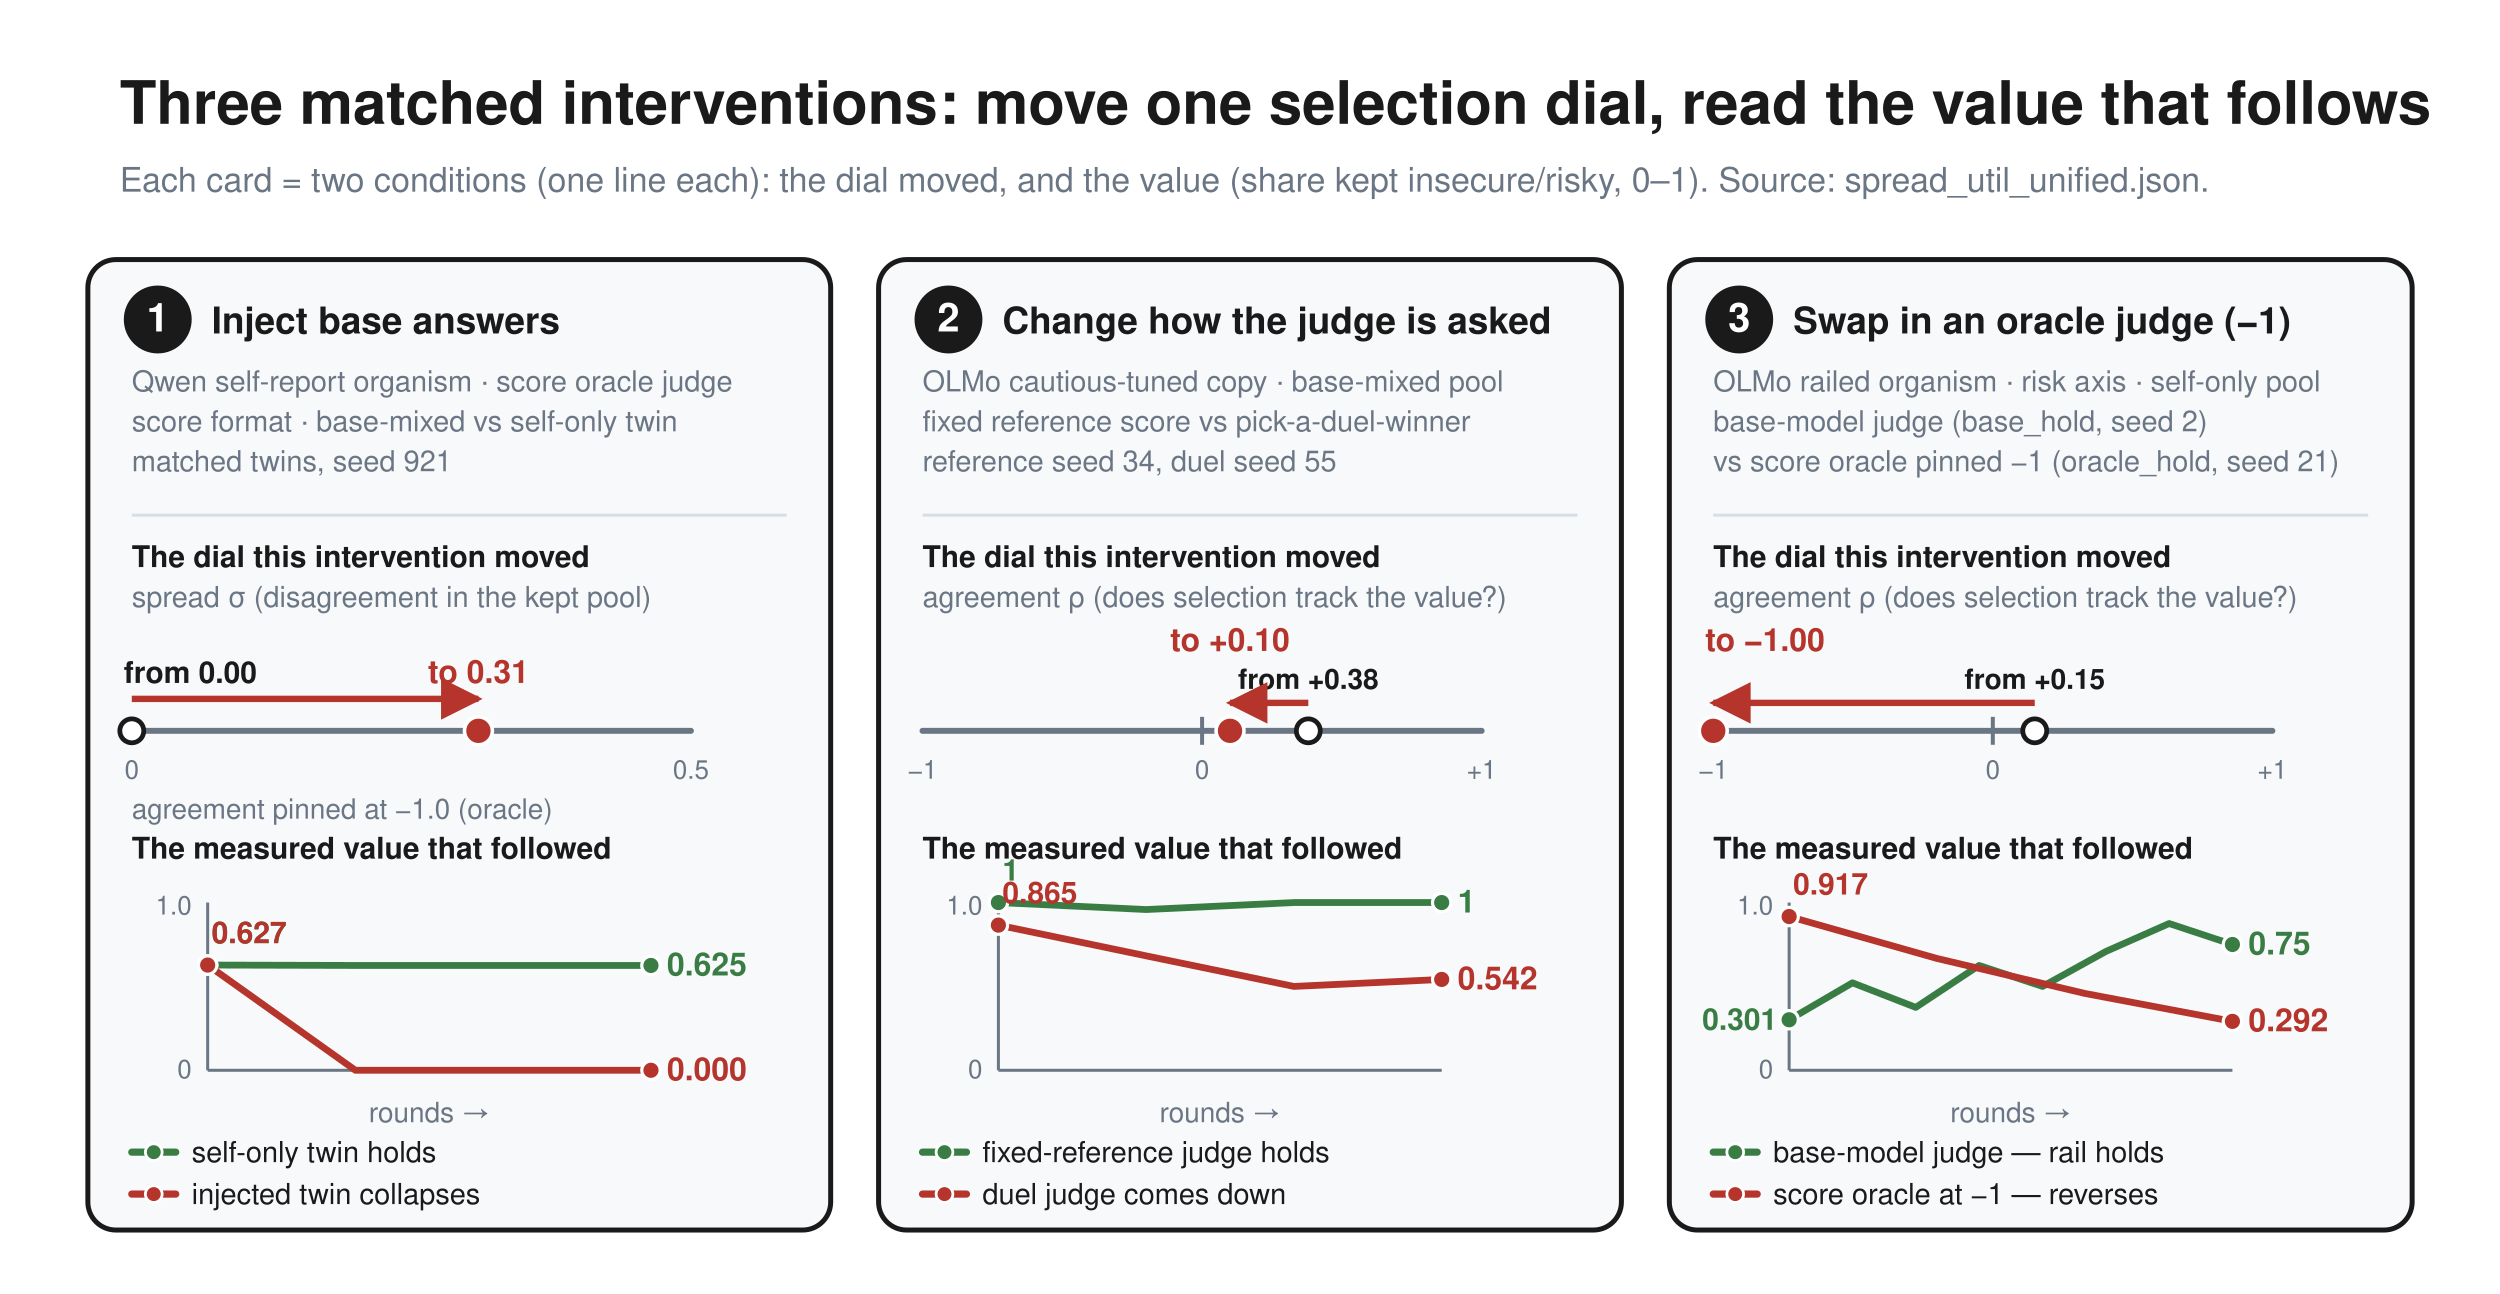
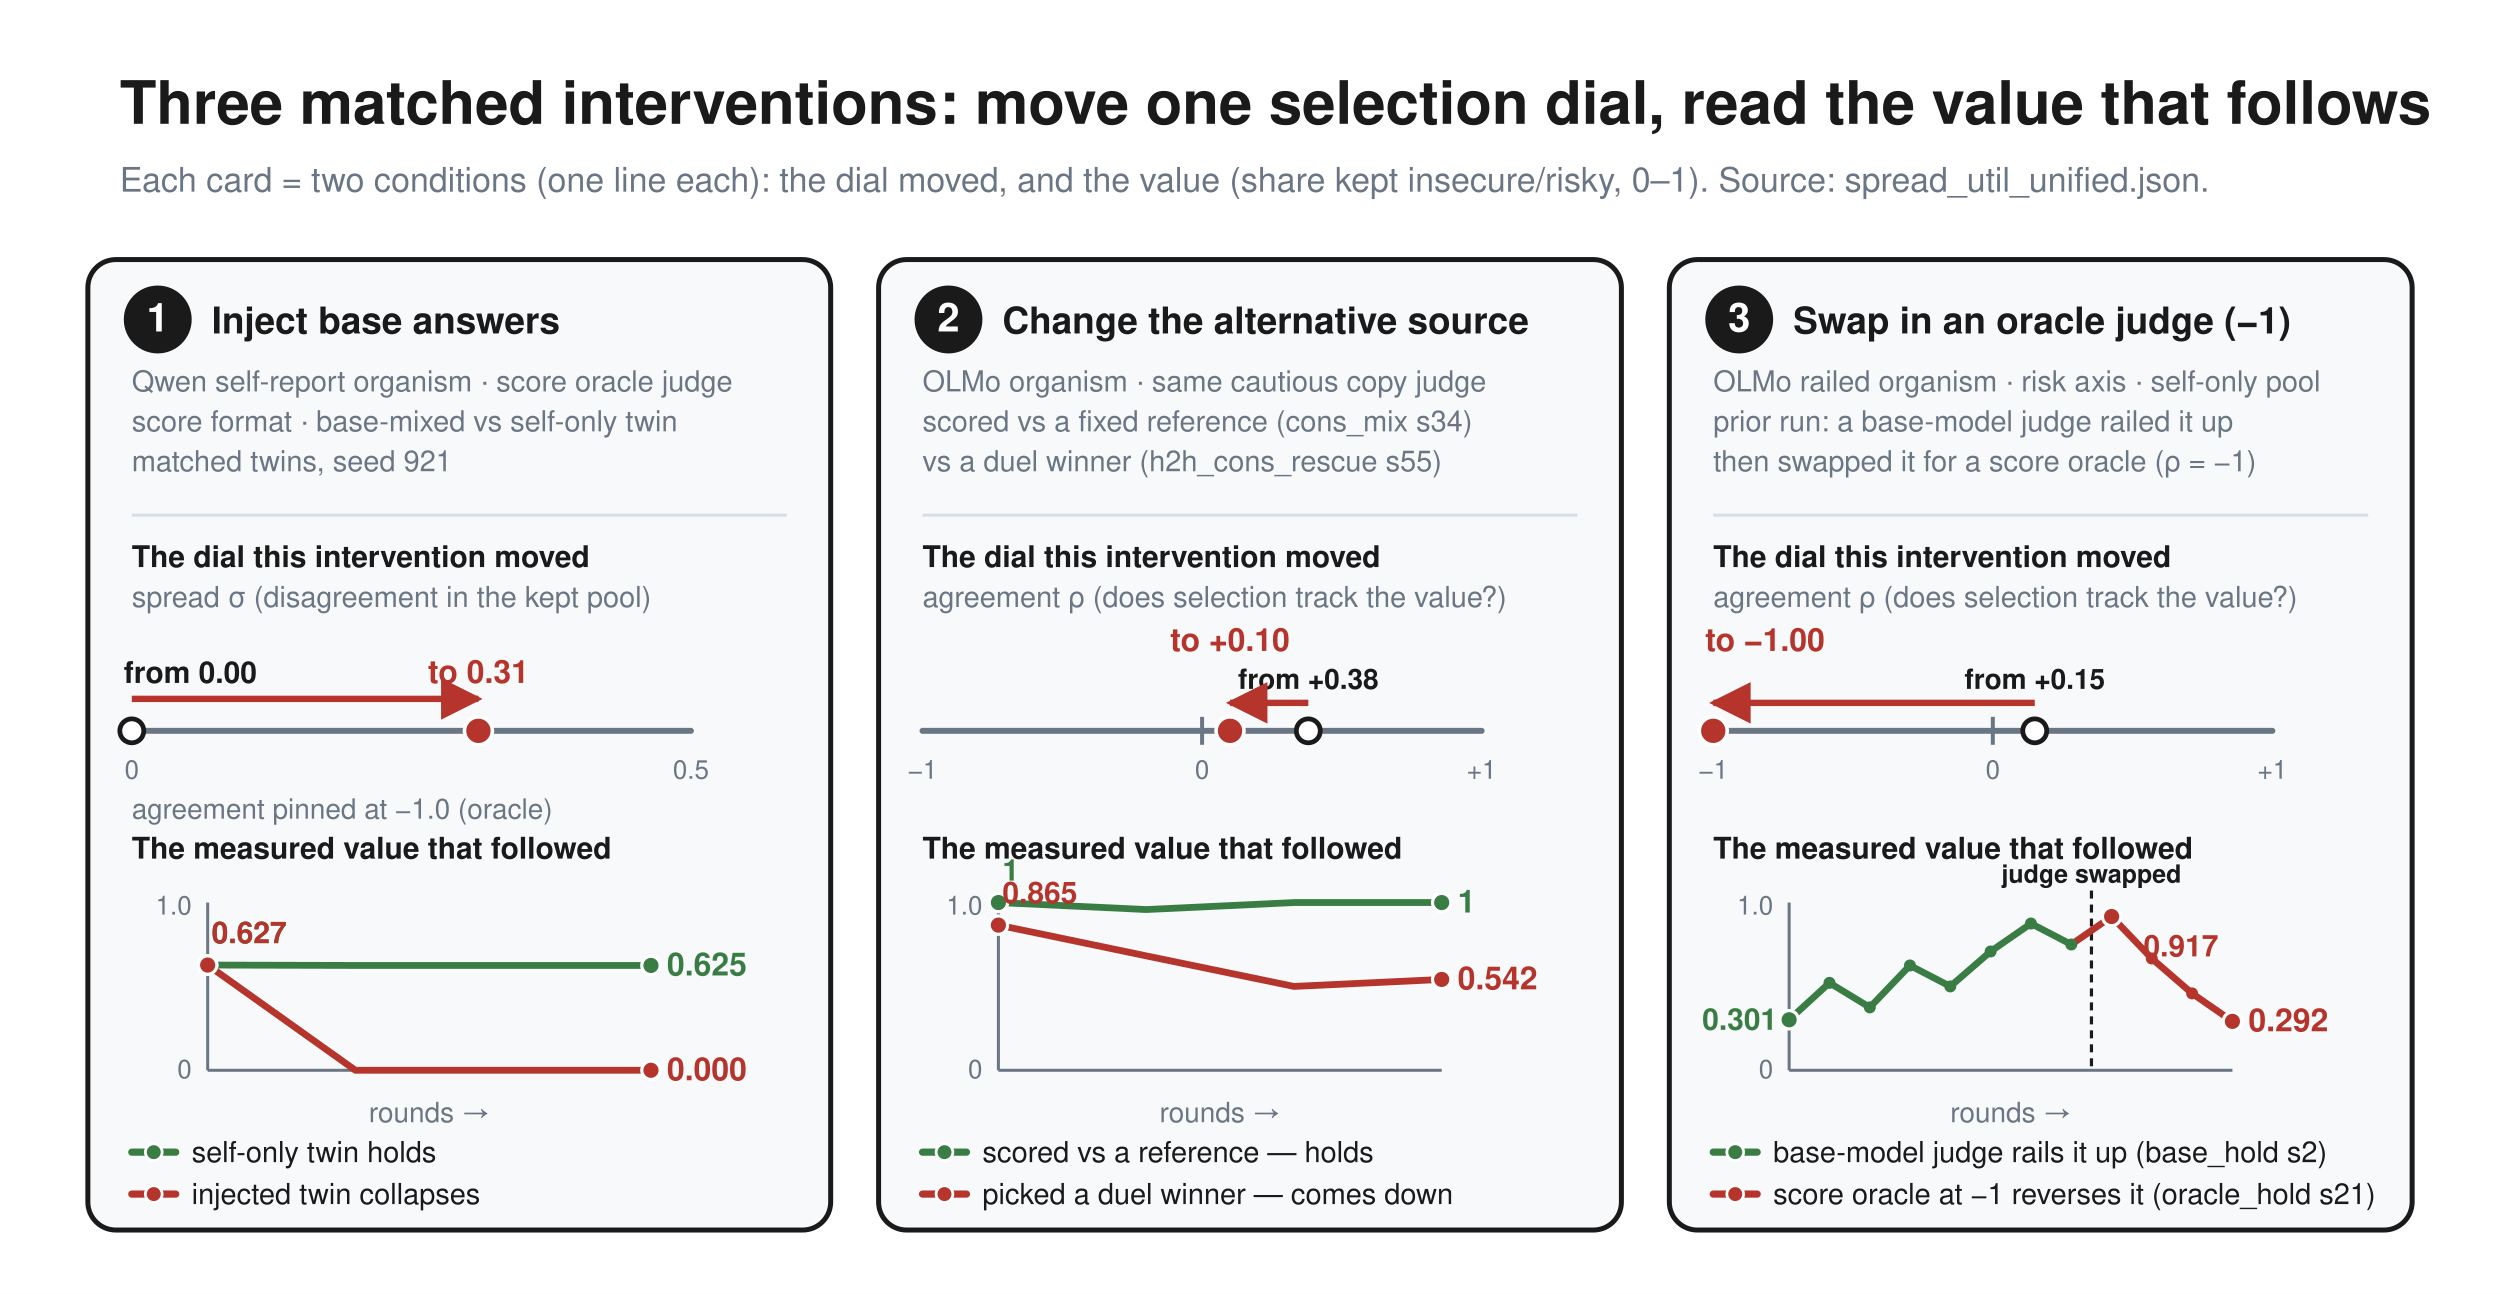
<svg xmlns="http://www.w3.org/2000/svg" viewBox="0 0 1252 648" font-family="Helvetica, Arial, sans-serif">
  <rect width="1252" height="648" fill="white" />
  <defs>
    <marker id="arr" viewBox="0 0 10 10" refX="9" refY="5" markerWidth="6" markerHeight="6" orient="auto-start-reverse">
      <path d="M 0 0 L 10 5 L 0 10 z" fill="#1a1a1a" />
    </marker>
    <marker id="arrR" viewBox="0 0 10 10" refX="9" refY="5" markerWidth="6.5" markerHeight="6.5" orient="auto-start-reverse">
      <path d="M 0 0 L 10 5 L 0 10 z" fill="#b5342c" />
    </marker>
    <marker id="arrK" viewBox="0 0 10 10" refX="9" refY="5" markerWidth="6.5" markerHeight="6.5" orient="auto-start-reverse">
      <path d="M 0 0 L 10 5 L 0 10 z" fill="#1a1a1a" />
    </marker>
  </defs>
  <text x="60" y="62" font-family="Helvetica, Arial, sans-serif" font-size="30" fill="#1a1a1a" font-weight="bold" text-anchor="start">Three matched interventions: move one selection dial, read the value that follows</text>
  <text x="60" y="96" font-family="Helvetica, Arial, sans-serif" font-size="17" fill="#6b7684" font-weight="normal" text-anchor="start">Each card = two conditions (one line each): the dial moved, and the value (share kept insecure/risky, 0–1). Source: spread_util_unified.json.</text>
  <rect x="44" y="130" width="372" height="486" rx="14" fill="#f7f9fb" stroke="#1a1a1a" stroke-width="2.5" />
  <circle cx="79" cy="160" r="17" fill="#1a1a1a" />
  <text x="79" y="166" font-family="Helvetica, Arial, sans-serif" font-size="20" fill="white" font-weight="bold" text-anchor="middle">1</text>
  <text x="106" y="167" font-family="Helvetica, Arial, sans-serif" font-size="18.5" fill="#1a1a1a" font-weight="bold" text-anchor="start">Inject base answers</text>
  <text x="66" y="196" font-family="Helvetica, Arial, sans-serif" font-size="14.5" fill="#6b7684" font-weight="normal" text-anchor="start">Qwen self-report organism · score oracle judge</text>
  <text x="66" y="216" font-family="Helvetica, Arial, sans-serif" font-size="14.5" fill="#6b7684" font-weight="normal" text-anchor="start">score format · base-mixed vs self-only twin</text>
  <text x="66" y="236" font-family="Helvetica, Arial, sans-serif" font-size="14.5" fill="#6b7684" font-weight="normal" text-anchor="start">matched twins, seed 921</text>
  <line x1="66" y1="258" x2="394" y2="258" stroke="#d8dee6" stroke-width="1.5" />
  <text x="66" y="284" font-family="Helvetica, Arial, sans-serif" font-size="15" fill="#1a1a1a" font-weight="bold" text-anchor="start">The dial this intervention moved</text>
  <text x="66" y="304" font-family="Helvetica, Arial, sans-serif" font-size="14.5" fill="#6b7684" font-weight="normal" text-anchor="start">spread σ (disagreement in the kept pool)</text>
  <line x1="66" y1="366" x2="346" y2="366" stroke="#6b7684" stroke-width="3" stroke-linecap="round" />
  <text x="66" y="390" font-family="Helvetica, Arial, sans-serif" font-size="13" fill="#6b7684" font-weight="normal" text-anchor="middle">0</text>
  <text x="346" y="390" font-family="Helvetica, Arial, sans-serif" font-size="13" fill="#6b7684" font-weight="normal" text-anchor="middle">0.5</text>
  <circle cx="66.0" cy="366" r="6" fill="white" stroke="#1a1a1a" stroke-width="2.4" />
  <line x1="66.0" y1="350" x2="239.6" y2="350" stroke="#b5342c" stroke-width="3.2" marker-end="url(#arrR)" />
  <circle cx="239.6" cy="366" r="7" fill="#b5342c" stroke="white" stroke-width="1.8" />
  <text x="239.6" y="342" font-family="Helvetica, Arial, sans-serif" font-size="16" fill="#b5342c" font-weight="bold" text-anchor="middle">to 0.31</text>
  <text x="62" y="342" font-family="Helvetica, Arial, sans-serif" font-size="15" fill="#1a1a1a" font-weight="bold" text-anchor="start">from 0.00</text>
  <text x="66" y="410" font-family="Helvetica, Arial, sans-serif" font-size="14" fill="#6b7684" font-weight="normal" text-anchor="start">agreement pinned at −1.0 (oracle)</text>
  <text x="66" y="430" font-family="Helvetica, Arial, sans-serif" font-size="15" fill="#1a1a1a" font-weight="bold" text-anchor="start">The measured value that followed</text>
  <line x1="104" y1="536" x2="326" y2="536" stroke="#6b7684" stroke-width="1.5" />
  <line x1="104" y1="452" x2="104" y2="536" stroke="#6b7684" stroke-width="1.5" />
  <text x="96" y="458" font-family="Helvetica, Arial, sans-serif" font-size="13" fill="#6b7684" font-weight="normal" text-anchor="end">1.0</text>
  <text x="96" y="540" font-family="Helvetica, Arial, sans-serif" font-size="13" fill="#6b7684" font-weight="normal" text-anchor="end">0</text>
  <polyline points="104.0,483.3 178.0,483.5 252.0,483.5 326.0,483.5" fill="none" stroke="#3a7d44" stroke-width="3.4" stroke-linejoin="round" stroke-linecap="round" />
  <circle cx="104.0" cy="483.3" r="4.6" fill="#3a7d44" stroke="white" stroke-width="1.6" />
  <circle cx="326.0" cy="483.5" r="4.6" fill="#3a7d44" stroke="white" stroke-width="1.6" />
  <text x="106.0" y="472.332" font-family="Helvetica, Arial, sans-serif" font-size="15" fill="#3a7d44" font-weight="bold" text-anchor="start">0.627</text>
  <text x="334.0" y="488.5" font-family="Helvetica, Arial, sans-serif" font-size="16" fill="#3a7d44" font-weight="bold" text-anchor="start">0.625</text>
  <polyline points="104.0,483.3 178.0,536.0 252.0,536.0 326.0,536.0" fill="none" stroke="#b5342c" stroke-width="3.4" stroke-linejoin="round" stroke-linecap="round" />
  <circle cx="104.0" cy="483.3" r="4.6" fill="#b5342c" stroke="white" stroke-width="1.6" />
  <circle cx="326.0" cy="536.0" r="4.6" fill="#b5342c" stroke="white" stroke-width="1.6" />
  <text x="106.0" y="472.332" font-family="Helvetica, Arial, sans-serif" font-size="15" fill="#b5342c" font-weight="bold" text-anchor="start">0.627</text>
  <text x="334.0" y="541.0" font-family="Helvetica, Arial, sans-serif" font-size="16" fill="#b5342c" font-weight="bold" text-anchor="start">0.000</text>
  <text x="215.0" y="562" font-family="Helvetica, Arial, sans-serif" font-size="14" fill="#6b7684" font-weight="normal" text-anchor="middle">rounds →</text>
  <line x1="66" y1="577" x2="88" y2="577" stroke="#3a7d44" stroke-width="3.6" stroke-linecap="round" />
  <circle cx="77" cy="577" r="4.2" fill="#3a7d44" stroke="white" stroke-width="1.4" />
  <text x="96" y="582" font-family="Helvetica, Arial, sans-serif" font-size="14.5" fill="#1a1a1a" font-weight="normal" text-anchor="start">self-only twin holds</text>
  <line x1="66" y1="598" x2="88" y2="598" stroke="#b5342c" stroke-width="3.6" stroke-linecap="round" />
  <circle cx="77" cy="598" r="4.2" fill="#b5342c" stroke="white" stroke-width="1.4" />
  <text x="96" y="603" font-family="Helvetica, Arial, sans-serif" font-size="14.5" fill="#1a1a1a" font-weight="normal" text-anchor="start">injected twin collapses</text>
  <rect x="440" y="130" width="372" height="486" rx="14" fill="#f7f9fb" stroke="#1a1a1a" stroke-width="2.5" />
  <circle cx="475" cy="160" r="17" fill="#1a1a1a" />
  <text x="475" y="166" font-family="Helvetica, Arial, sans-serif" font-size="20" fill="white" font-weight="bold" text-anchor="middle">2</text>
-   <text x="502" y="167" font-family="Helvetica, Arial, sans-serif" font-size="18.5" fill="#1a1a1a" font-weight="bold" text-anchor="start">Change how the judge is asked</text>
-   <text x="462" y="196" font-family="Helvetica, Arial, sans-serif" font-size="14.5" fill="#6b7684" font-weight="normal" text-anchor="start">OLMo cautious-tuned copy · base-mixed pool</text>
-   <text x="462" y="216" font-family="Helvetica, Arial, sans-serif" font-size="14.5" fill="#6b7684" font-weight="normal" text-anchor="start">fixed reference score vs pick-a-duel-winner</text>
-   <text x="462" y="236" font-family="Helvetica, Arial, sans-serif" font-size="14.5" fill="#6b7684" font-weight="normal" text-anchor="start">reference seed 34, duel seed 55</text>
+   <text x="502" y="167" font-family="Helvetica, Arial, sans-serif" font-size="18.5" fill="#1a1a1a" font-weight="bold" text-anchor="start">Change the alternative source</text>
+   <text x="462" y="196" font-family="Helvetica, Arial, sans-serif" font-size="14.5" fill="#6b7684" font-weight="normal" text-anchor="start">OLMo organism · same cautious copy judge</text>
+   <text x="462" y="216" font-family="Helvetica, Arial, sans-serif" font-size="14.5" fill="#6b7684" font-weight="normal" text-anchor="start">scored vs a fixed reference (cons_mix s34)</text>
+   <text x="462" y="236" font-family="Helvetica, Arial, sans-serif" font-size="14.5" fill="#6b7684" font-weight="normal" text-anchor="start">vs a duel winner (h2h_cons_rescue s55)</text>
  <line x1="462" y1="258" x2="790" y2="258" stroke="#d8dee6" stroke-width="1.5" />
  <text x="462" y="284" font-family="Helvetica, Arial, sans-serif" font-size="15" fill="#1a1a1a" font-weight="bold" text-anchor="start">The dial this intervention moved</text>
  <text x="462" y="304" font-family="Helvetica, Arial, sans-serif" font-size="14.5" fill="#6b7684" font-weight="normal" text-anchor="start">agreement ρ (does selection track the value?)</text>
  <line x1="462" y1="366" x2="742" y2="366" stroke="#6b7684" stroke-width="3" stroke-linecap="round" />
  <text x="462" y="390" font-family="Helvetica, Arial, sans-serif" font-size="13" fill="#6b7684" font-weight="normal" text-anchor="middle">−1</text>
  <text x="602.0" y="390" font-family="Helvetica, Arial, sans-serif" font-size="13" fill="#6b7684" font-weight="normal" text-anchor="middle">0</text>
  <text x="742" y="390" font-family="Helvetica, Arial, sans-serif" font-size="13" fill="#6b7684" font-weight="normal" text-anchor="middle">+1</text>
  <line x1="602.0" y1="359" x2="602.0" y2="373" stroke="#6b7684" stroke-width="2" />
  <circle cx="655.2" cy="366" r="6" fill="white" stroke="#1a1a1a" stroke-width="2.4" />
  <text x="655.2" y="345" font-family="Helvetica, Arial, sans-serif" font-size="14" fill="#1a1a1a" font-weight="bold" text-anchor="middle">from +0.38</text>
  <line x1="655.2" y1="352" x2="616.0" y2="352" stroke="#b5342c" stroke-width="3.2" marker-end="url(#arrR)" />
  <circle cx="616.0" cy="366" r="7" fill="#b5342c" stroke="white" stroke-width="1.8" />
  <text x="616.0" y="326" font-family="Helvetica, Arial, sans-serif" font-size="16" fill="#b5342c" font-weight="bold" text-anchor="middle">to +0.10</text>
  <text x="462" y="430" font-family="Helvetica, Arial, sans-serif" font-size="15" fill="#1a1a1a" font-weight="bold" text-anchor="start">The measured value that followed</text>
  <line x1="500" y1="536" x2="722" y2="536" stroke="#6b7684" stroke-width="1.5" />
  <line x1="500" y1="452" x2="500" y2="536" stroke="#6b7684" stroke-width="1.5" />
  <text x="492" y="458" font-family="Helvetica, Arial, sans-serif" font-size="13" fill="#6b7684" font-weight="normal" text-anchor="end">1.0</text>
  <text x="492" y="540" font-family="Helvetica, Arial, sans-serif" font-size="13" fill="#6b7684" font-weight="normal" text-anchor="end">0</text>
  <polyline points="500.0,452.0 574.0,455.5 648.0,452.0 722.0,452.0" fill="none" stroke="#3a7d44" stroke-width="3.4" stroke-linejoin="round" stroke-linecap="round" />
  <circle cx="500.0" cy="452.0" r="4.6" fill="#3a7d44" stroke="white" stroke-width="1.6" />
  <circle cx="722.0" cy="452.0" r="4.6" fill="#3a7d44" stroke="white" stroke-width="1.6" />
  <text x="502.0" y="441.0" font-family="Helvetica, Arial, sans-serif" font-size="15" fill="#3a7d44" font-weight="bold" text-anchor="start">1</text>
  <text x="730.0" y="457.0" font-family="Helvetica, Arial, sans-serif" font-size="16" fill="#3a7d44" font-weight="bold" text-anchor="start">1</text>
  <polyline points="500.0,463.3 574.0,478.7 648.0,494.0 722.0,490.5" fill="none" stroke="#b5342c" stroke-width="3.4" stroke-linejoin="round" stroke-linecap="round" />
  <circle cx="500.0" cy="463.3" r="4.6" fill="#b5342c" stroke="white" stroke-width="1.6" />
  <circle cx="722.0" cy="490.5" r="4.6" fill="#b5342c" stroke="white" stroke-width="1.6" />
  <text x="502.0" y="452.34" font-family="Helvetica, Arial, sans-serif" font-size="15" fill="#b5342c" font-weight="bold" text-anchor="start">0.865</text>
  <text x="730.0" y="495.472" font-family="Helvetica, Arial, sans-serif" font-size="16" fill="#b5342c" font-weight="bold" text-anchor="start">0.542</text>
  <text x="611.0" y="562" font-family="Helvetica, Arial, sans-serif" font-size="14" fill="#6b7684" font-weight="normal" text-anchor="middle">rounds →</text>
  <line x1="462" y1="577" x2="484" y2="577" stroke="#3a7d44" stroke-width="3.6" stroke-linecap="round" />
  <circle cx="473" cy="577" r="4.2" fill="#3a7d44" stroke="white" stroke-width="1.4" />
-   <text x="492" y="582" font-family="Helvetica, Arial, sans-serif" font-size="14.5" fill="#1a1a1a" font-weight="normal" text-anchor="start">fixed-reference judge holds</text>
+   <text x="492" y="582" font-family="Helvetica, Arial, sans-serif" font-size="14.5" fill="#1a1a1a" font-weight="normal" text-anchor="start">scored vs a reference — holds</text>
  <line x1="462" y1="598" x2="484" y2="598" stroke="#b5342c" stroke-width="3.6" stroke-linecap="round" />
  <circle cx="473" cy="598" r="4.2" fill="#b5342c" stroke="white" stroke-width="1.4" />
-   <text x="492" y="603" font-family="Helvetica, Arial, sans-serif" font-size="14.5" fill="#1a1a1a" font-weight="normal" text-anchor="start">duel judge comes down</text>
+   <text x="492" y="603" font-family="Helvetica, Arial, sans-serif" font-size="14.5" fill="#1a1a1a" font-weight="normal" text-anchor="start">picked a duel winner — comes down</text>
  <rect x="836" y="130" width="372" height="486" rx="14" fill="#f7f9fb" stroke="#1a1a1a" stroke-width="2.5" />
  <circle cx="871" cy="160" r="17" fill="#1a1a1a" />
  <text x="871" y="166" font-family="Helvetica, Arial, sans-serif" font-size="20" fill="white" font-weight="bold" text-anchor="middle">3</text>
  <text x="898" y="167" font-family="Helvetica, Arial, sans-serif" font-size="18.5" fill="#1a1a1a" font-weight="bold" text-anchor="start">Swap in an oracle judge (−1)</text>
  <text x="858" y="196" font-family="Helvetica, Arial, sans-serif" font-size="14.5" fill="#6b7684" font-weight="normal" text-anchor="start">OLMo railed organism · risk axis · self-only pool</text>
-   <text x="858" y="216" font-family="Helvetica, Arial, sans-serif" font-size="14.5" fill="#6b7684" font-weight="normal" text-anchor="start">base-model judge (base_hold, seed 2)</text>
-   <text x="858" y="236" font-family="Helvetica, Arial, sans-serif" font-size="14.5" fill="#6b7684" font-weight="normal" text-anchor="start">vs score oracle pinned −1 (oracle_hold, seed 21)</text>
+   <text x="858" y="216" font-family="Helvetica, Arial, sans-serif" font-size="14.5" fill="#6b7684" font-weight="normal" text-anchor="start">prior run: a base-model judge railed it up</text>
+   <text x="858" y="236" font-family="Helvetica, Arial, sans-serif" font-size="14.5" fill="#6b7684" font-weight="normal" text-anchor="start">then swapped it for a score oracle (ρ = −1)</text>
  <line x1="858" y1="258" x2="1186" y2="258" stroke="#d8dee6" stroke-width="1.5" />
  <text x="858" y="284" font-family="Helvetica, Arial, sans-serif" font-size="15" fill="#1a1a1a" font-weight="bold" text-anchor="start">The dial this intervention moved</text>
  <text x="858" y="304" font-family="Helvetica, Arial, sans-serif" font-size="14.5" fill="#6b7684" font-weight="normal" text-anchor="start">agreement ρ (does selection track the value?)</text>
  <line x1="858" y1="366" x2="1138" y2="366" stroke="#6b7684" stroke-width="3" stroke-linecap="round" />
  <text x="858" y="390" font-family="Helvetica, Arial, sans-serif" font-size="13" fill="#6b7684" font-weight="normal" text-anchor="middle">−1</text>
  <text x="998.0" y="390" font-family="Helvetica, Arial, sans-serif" font-size="13" fill="#6b7684" font-weight="normal" text-anchor="middle">0</text>
  <text x="1138" y="390" font-family="Helvetica, Arial, sans-serif" font-size="13" fill="#6b7684" font-weight="normal" text-anchor="middle">+1</text>
  <line x1="998.0" y1="359" x2="998.0" y2="373" stroke="#6b7684" stroke-width="2" />
  <circle cx="1019.0" cy="366" r="6" fill="white" stroke="#1a1a1a" stroke-width="2.4" />
  <text x="1019.0" y="345" font-family="Helvetica, Arial, sans-serif" font-size="14" fill="#1a1a1a" font-weight="bold" text-anchor="middle">from +0.15</text>
  <line x1="1019.0" y1="352" x2="858.0" y2="352" stroke="#b5342c" stroke-width="3.2" marker-end="url(#arrR)" />
  <circle cx="858.0" cy="366" r="7" fill="#b5342c" stroke="white" stroke-width="1.8" />
  <text x="854" y="326" font-family="Helvetica, Arial, sans-serif" font-size="16" fill="#b5342c" font-weight="bold" text-anchor="start">to −1.00</text>
  <text x="858" y="430" font-family="Helvetica, Arial, sans-serif" font-size="15" fill="#1a1a1a" font-weight="bold" text-anchor="start">The measured value that followed</text>
  <line x1="896" y1="536" x2="1118" y2="536" stroke="#6b7684" stroke-width="1.5" />
  <line x1="896" y1="452" x2="896" y2="536" stroke="#6b7684" stroke-width="1.5" />
  <text x="888" y="458" font-family="Helvetica, Arial, sans-serif" font-size="13" fill="#6b7684" font-weight="normal" text-anchor="end">1.0</text>
  <text x="888" y="540" font-family="Helvetica, Arial, sans-serif" font-size="13" fill="#6b7684" font-weight="normal" text-anchor="end">0</text>
-   <polyline points="896.0,510.7 927.7,492.2 959.4,504.5 991.1,483.5 1022.9,494.0 1054.6,476.5 1086.3,462.5 1118.0,473.0" fill="none" stroke="#3a7d44" stroke-width="3.4" stroke-linejoin="round" stroke-linecap="round" />
+   <line x1="1047.4" y1="446" x2="1047.4" y2="536" stroke="#1a1a1a" stroke-width="1.6" stroke-dasharray="4 3" />
+   <text x="1047.364" y="442" font-family="Helvetica, Arial, sans-serif" font-size="12.5" fill="#1a1a1a" font-weight="bold" text-anchor="middle">judge swapped</text>
+   <polyline points="896.0,510.7 916.2,492.2 936.4,504.5 956.5,483.5 976.7,494.0 996.9,476.5 1017.1,462.5 1037.3,473.0" fill="none" stroke="#3a7d44" stroke-width="3.4" stroke-linejoin="round" stroke-linecap="round" />
+   <polyline points="1037.3,473.0 1057.5,459.0 1077.6,480.0 1097.8,497.5 1118.0,511.5" fill="none" stroke="#b5342c" stroke-width="3.4" stroke-linejoin="round" stroke-linecap="round" />
+   <circle cx="896.0" cy="510.7" r="3" fill="#3a7d44" />
+   <circle cx="916.2" cy="492.2" r="3" fill="#3a7d44" />
+   <circle cx="936.4" cy="504.5" r="3" fill="#3a7d44" />
+   <circle cx="956.5" cy="483.5" r="3" fill="#3a7d44" />
+   <circle cx="976.7" cy="494.0" r="3" fill="#3a7d44" />
+   <circle cx="996.9" cy="476.5" r="3" fill="#3a7d44" />
+   <circle cx="1017.1" cy="462.5" r="3" fill="#3a7d44" />
+   <circle cx="1037.3" cy="473.0" r="3" fill="#3a7d44" />
+   <circle cx="1057.5" cy="459.0" r="3" fill="#b5342c" />
+   <circle cx="1077.6" cy="480.0" r="3" fill="#b5342c" />
+   <circle cx="1097.8" cy="497.5" r="3" fill="#b5342c" />
+   <circle cx="1118.0" cy="511.5" r="3" fill="#b5342c" />
  <circle cx="896.0" cy="510.7" r="4.6" fill="#3a7d44" stroke="white" stroke-width="1.6" />
-   <circle cx="1118.0" cy="473.0" r="4.6" fill="#3a7d44" stroke="white" stroke-width="1.6" />
+   <circle cx="1057.5" cy="459.0" r="4.6" fill="#b5342c" stroke="white" stroke-width="1.6" />
+   <circle cx="1118.0" cy="511.5" r="4.6" fill="#b5342c" stroke="white" stroke-width="1.6" />
  <text x="890.0" y="515.716" font-family="Helvetica, Arial, sans-serif" font-size="15" fill="#3a7d44" font-weight="bold" text-anchor="end">0.301</text>
-   <text x="1126.0" y="478.0" font-family="Helvetica, Arial, sans-serif" font-size="16" fill="#3a7d44" font-weight="bold" text-anchor="start">0.75</text>
-   <polyline points="896.0,459.0 970.0,480.0 1044.0,497.5 1118.0,511.5" fill="none" stroke="#b5342c" stroke-width="3.4" stroke-linejoin="round" stroke-linecap="round" />
-   <circle cx="896.0" cy="459.0" r="4.6" fill="#b5342c" stroke="white" stroke-width="1.6" />
-   <circle cx="1118.0" cy="511.5" r="4.6" fill="#b5342c" stroke="white" stroke-width="1.6" />
-   <text x="898.0" y="447.972" font-family="Helvetica, Arial, sans-serif" font-size="15" fill="#b5342c" font-weight="bold" text-anchor="start">0.917</text>
+   <text x="1073.455" y="478.972" font-family="Helvetica, Arial, sans-serif" font-size="15" fill="#b5342c" font-weight="bold" text-anchor="start">0.917</text>
  <text x="1126.0" y="516.472" font-family="Helvetica, Arial, sans-serif" font-size="16" fill="#b5342c" font-weight="bold" text-anchor="start">0.292</text>
  <text x="1007.0" y="562" font-family="Helvetica, Arial, sans-serif" font-size="14" fill="#6b7684" font-weight="normal" text-anchor="middle">rounds →</text>
  <line x1="858" y1="577" x2="880" y2="577" stroke="#3a7d44" stroke-width="3.6" stroke-linecap="round" />
  <circle cx="869" cy="577" r="4.2" fill="#3a7d44" stroke="white" stroke-width="1.4" />
-   <text x="888" y="582" font-family="Helvetica, Arial, sans-serif" font-size="14.5" fill="#1a1a1a" font-weight="normal" text-anchor="start">base-model judge — rail holds</text>
+   <text x="888" y="582" font-family="Helvetica, Arial, sans-serif" font-size="14.5" fill="#1a1a1a" font-weight="normal" text-anchor="start">base-model judge rails it up (base_hold s2)</text>
  <line x1="858" y1="598" x2="880" y2="598" stroke="#b5342c" stroke-width="3.6" stroke-linecap="round" />
  <circle cx="869" cy="598" r="4.2" fill="#b5342c" stroke="white" stroke-width="1.4" />
-   <text x="888" y="603" font-family="Helvetica, Arial, sans-serif" font-size="14.5" fill="#1a1a1a" font-weight="normal" text-anchor="start">score oracle at −1 — reverses</text>
+   <text x="888" y="603" font-family="Helvetica, Arial, sans-serif" font-size="14.5" fill="#1a1a1a" font-weight="normal" text-anchor="start">score oracle at −1 reverses it (oracle_hold s21)</text>
</svg>
